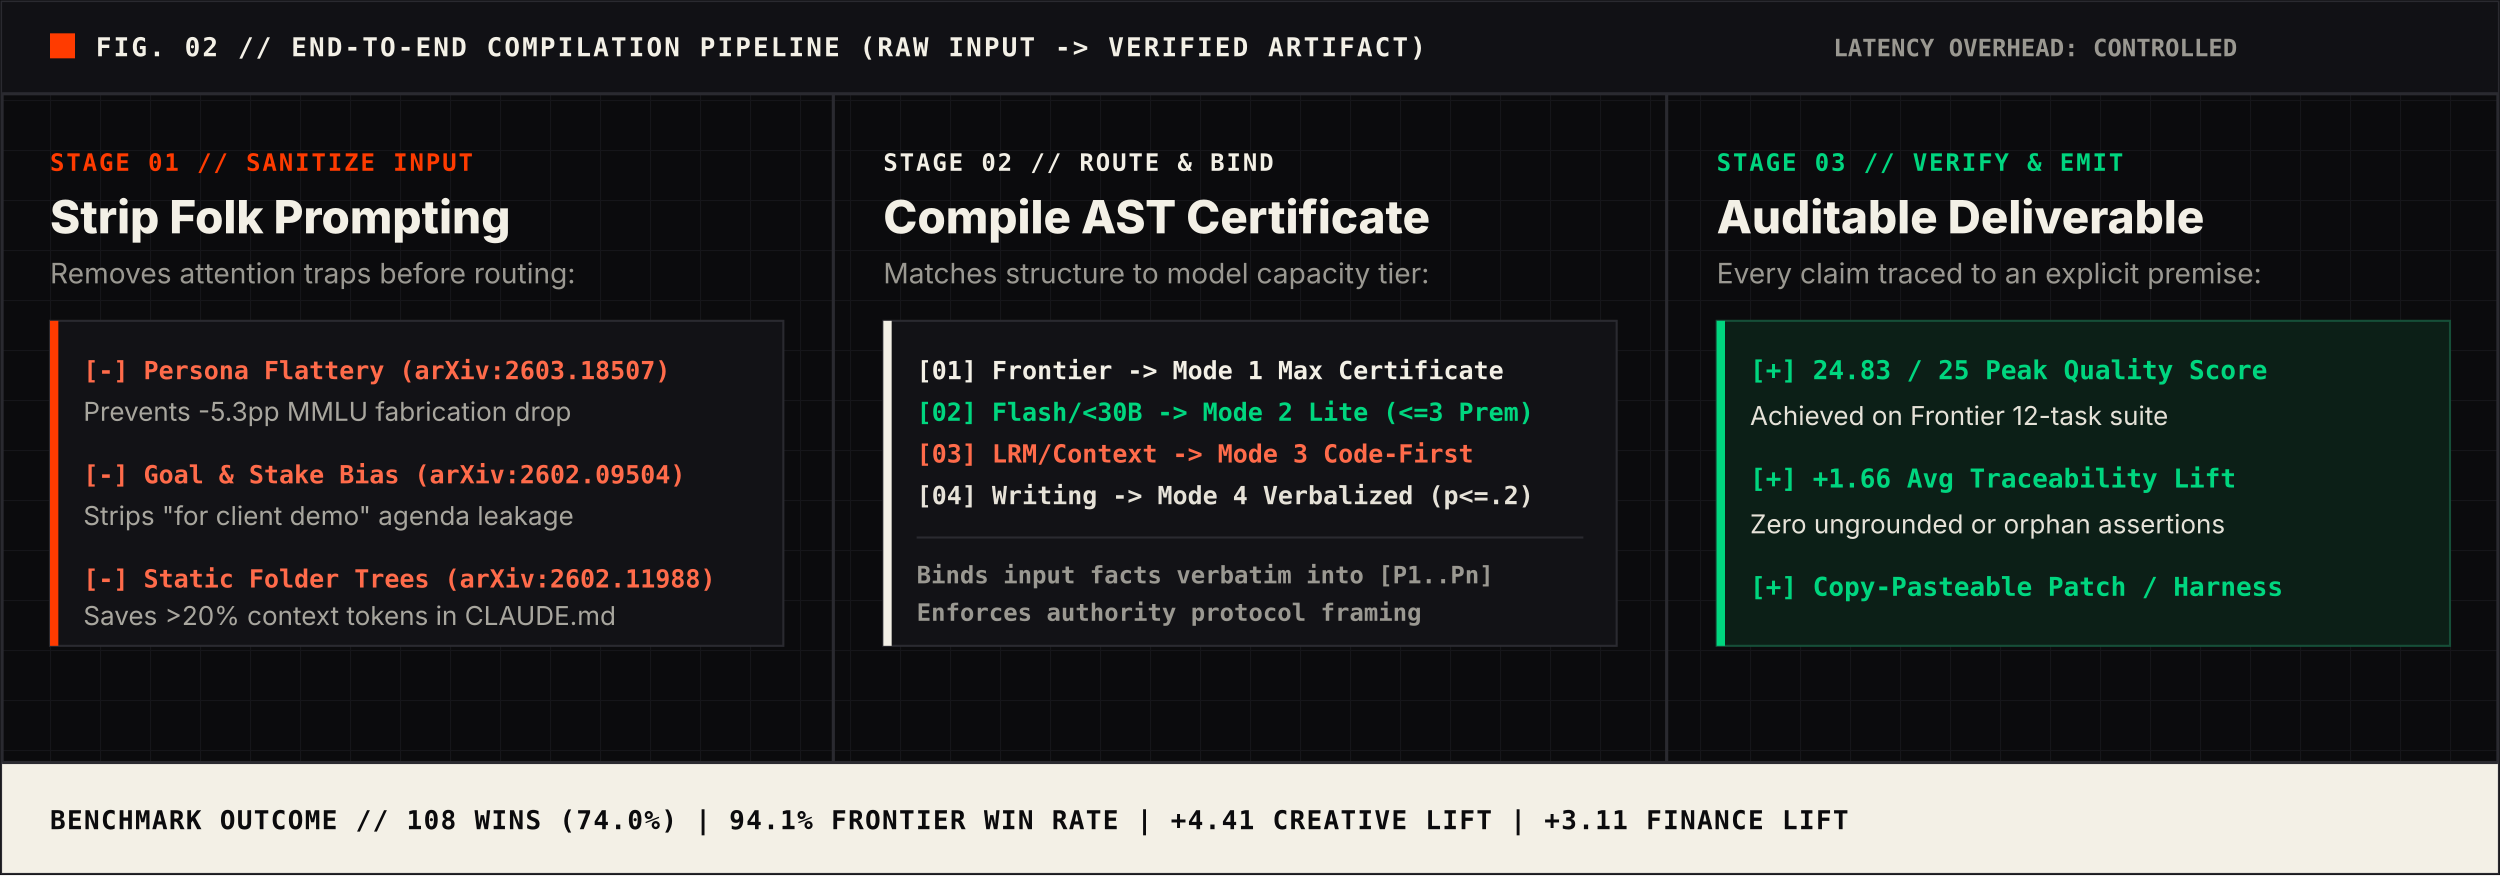
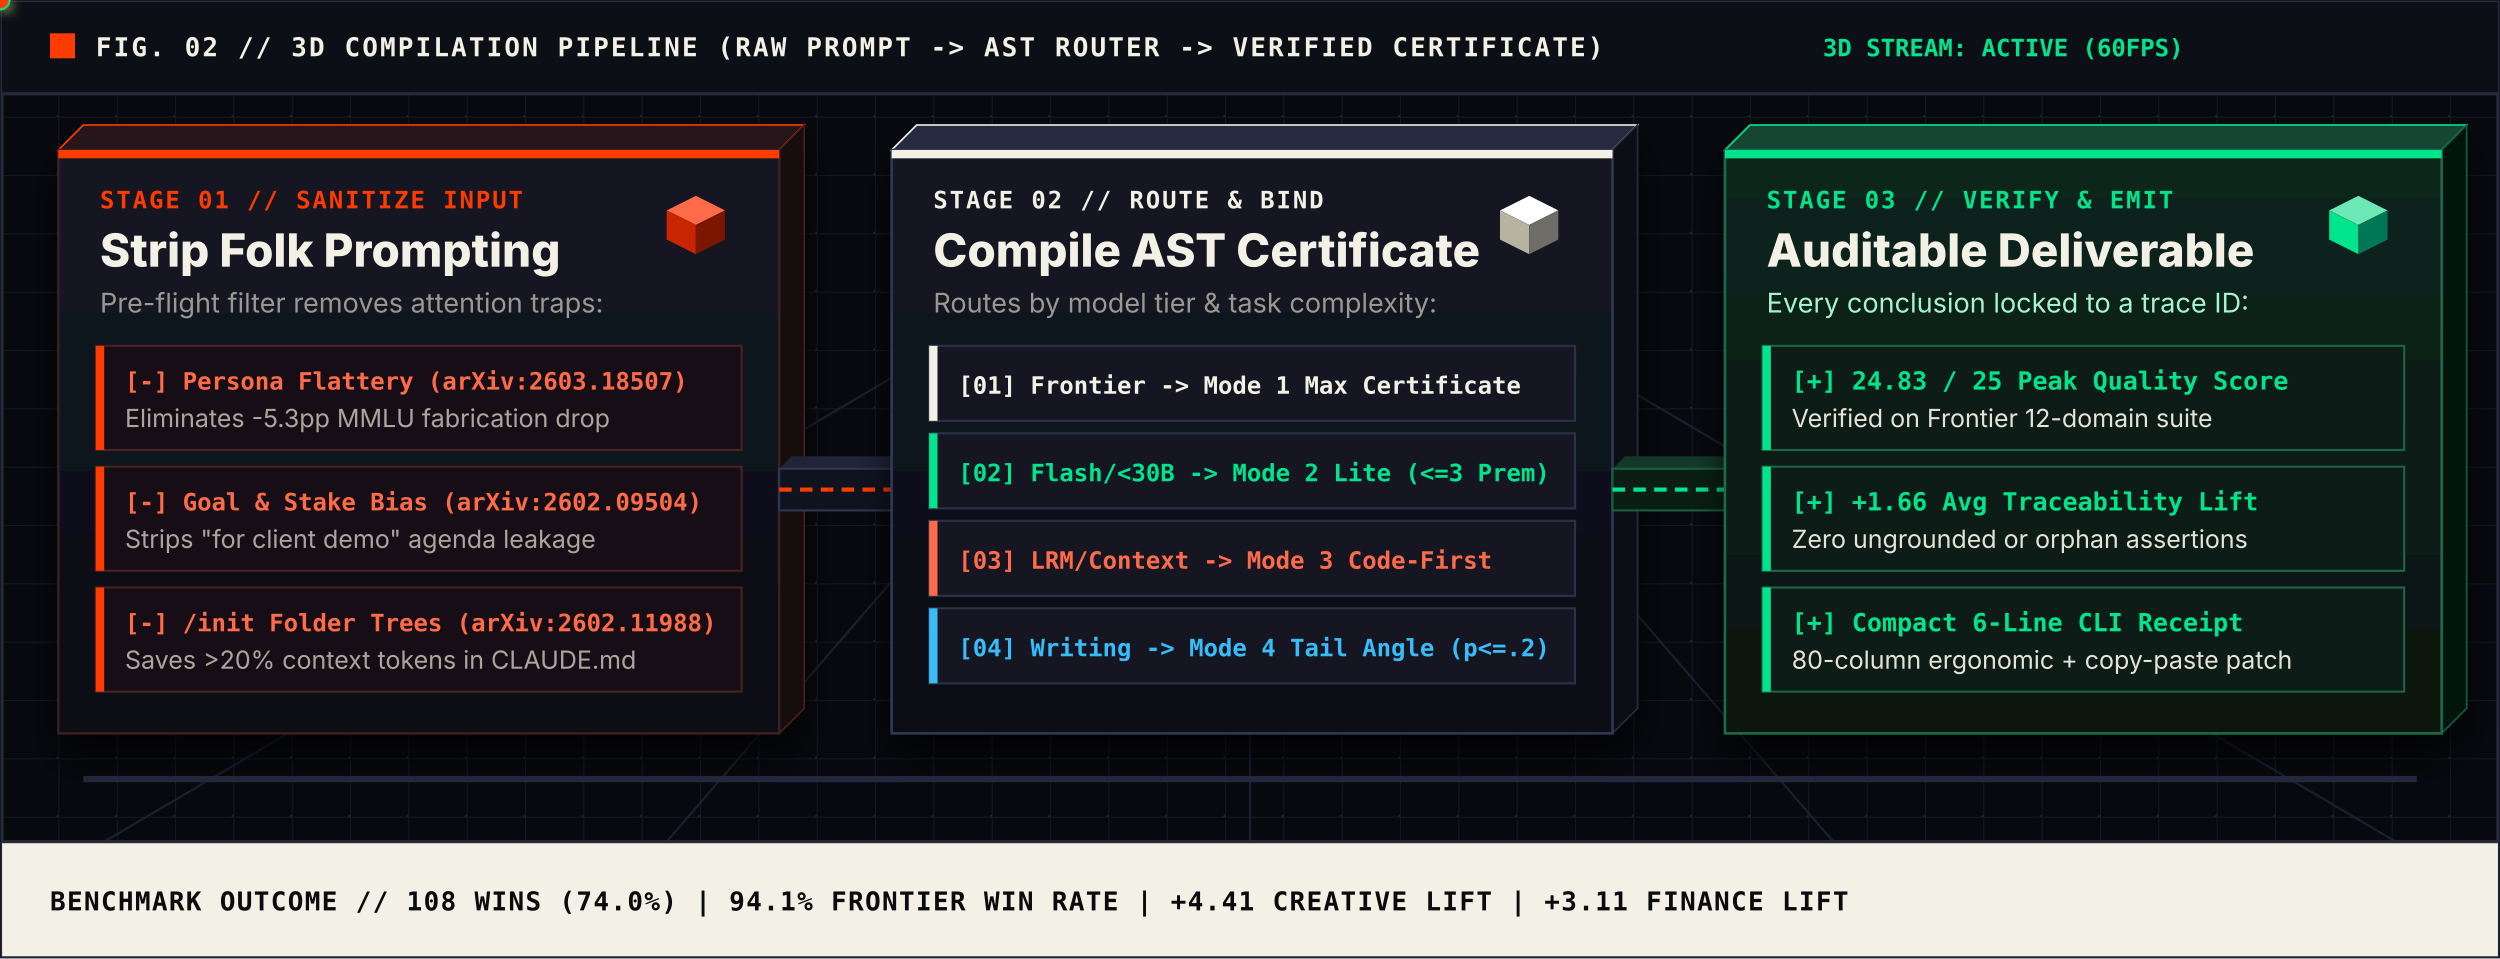
- <svg xmlns="http://www.w3.org/2000/svg" viewBox="0 0 1200 420" width="100%" height="100%">
+ <svg xmlns="http://www.w3.org/2000/svg" viewBox="0 0 1200 460" width="100%" height="100%">
  <defs>
-     <pattern id="swissGrid2" width="24" height="24" patternUnits="userSpaceOnUse">
-       <path d="M 24 0 L 0 0 0 24" fill="none" stroke="#16161A" stroke-width="1" />
+     <pattern id="isoGridDemo" width="28" height="28" patternUnits="userSpaceOnUse">
+       <path d="M 28 0 L 0 0 0 28" fill="none" stroke="#141724" stroke-width="1" />
+       <circle cx="28" cy="28" r="0.9" fill="#23283D" />
    </pattern>
+     <linearGradient id="chamberDark" x1="0%" y1="0%" x2="0%" y2="100%">
+       <stop offset="0%" stop-color="#141724" />
+       <stop offset="100%" stop-color="#0B0D14" />
+     </linearGradient>
+     <linearGradient id="chamberEmerald" x1="0%" y1="0%" x2="0%" y2="100%">
+       <stop offset="0%" stop-color="#0E261D" />
+       <stop offset="100%" stop-color="#07140F" />
+     </linearGradient>
+     <filter id="drop3D" x="-15%" y="-15%" width="140%" height="140%">
+       <feDropShadow dx="0" dy="12" stdDeviation="8" flood-color="#000000" flood-opacity="0.7" />
+     </filter>
+     <filter id="packetGlow" x="-50%" y="-50%" width="200%" height="200%">
+       <feGaussianBlur stdDeviation="3" result="b" />
+       <feMerge>
+         <feMergeNode in="b" />
+         <feMergeNode in="SourceGraphic" />
+       </feMerge>
+     </filter>
+     <path id="conduitPath1" d="M 374 235 L 430 235" />
+     <path id="conduitPath2" d="M 774 235 L 830 235" />
+     <path id="fullPipelineRail" d="M 60 374 L 1140 374" />
  </defs>
-   <rect width="1200" height="420" fill="#0B0B0D" />
-   <rect x="1" y="1" width="1198" height="418" fill="url(#swissGrid2)" stroke="#2A2A30" stroke-width="1.5" />
-   <rect x="1" y="1" width="1198" height="44" fill="#111115" />
-   <line x1="1" y1="45" x2="1199" y2="45" stroke="#2A2A30" stroke-width="1.5" />
-   <rect x="24" y="16" width="12" height="12" fill="#FF3B00" />
-   <text x="46" y="27" font-family="'JetBrains Mono', Consolas, monospace" font-size="12.5" font-weight="700" fill="#F3F0E6" letter-spacing="0.08em">FIG. 02 // END-TO-END COMPILATION PIPELINE (RAW INPUT -&gt; VERIFIED ARTIFACT)</text>
-   <text x="880" y="27" font-family="'JetBrains Mono', Consolas, monospace" font-size="11.5" font-weight="600" fill="#9A9891">LATENCY OVERHEAD: CONTROLLED</text>
-   <line x1="400" y1="45" x2="400" y2="366" stroke="#2A2A30" stroke-width="1.5" />
-   <line x1="800" y1="45" x2="800" y2="366" stroke="#2A2A30" stroke-width="1.5" />
-   <g transform="translate(24, 68)">
-     <text x="0" y="14" font-family="'JetBrains Mono', Consolas, monospace" font-size="11.5" font-weight="700" fill="#FF3B00" letter-spacing="0.08em">STAGE 01 // SANITIZE INPUT</text>
-     <text x="0" y="44" font-family="Inter, -apple-system, sans-serif" font-size="22" font-weight="800" fill="#F3F0E6">Strip Folk Prompting</text>
-     <text x="0" y="68" font-family="Inter, sans-serif" font-size="13.5" fill="#9A9891">Removes attention traps before routing:</text>
-     <rect x="0" y="86" width="352" height="156" fill="#121216" stroke="#2A2A30" stroke-width="1" />
-     <rect x="0" y="86" width="4" height="156" fill="#FF3B00" />
-     <text x="16" y="114" font-family="'JetBrains Mono', Consolas, monospace" font-size="12" font-weight="700" fill="#FF6B4A">[-] Persona Flattery (arXiv:2603.18507)</text>
-     <text x="16" y="134" font-family="Inter, sans-serif" font-size="12.5" fill="#A8A69E">Prevents -5.3pp MMLU fabrication drop</text>
-     <text x="16" y="164" font-family="'JetBrains Mono', Consolas, monospace" font-size="12" font-weight="700" fill="#FF6B4A">[-] Goal &amp; Stake Bias (arXiv:2602.09504)</text>
-     <text x="16" y="184" font-family="Inter, sans-serif" font-size="12.5" fill="#A8A69E">Strips "for client demo" agenda leakage</text>
-     <text x="16" y="214" font-family="'JetBrains Mono', Consolas, monospace" font-size="12" font-weight="700" fill="#FF6B4A">[-] Static Folder Trees (arXiv:2602.11988)</text>
-     <text x="16" y="232" font-family="Inter, sans-serif" font-size="12.5" fill="#A8A69E">Saves &gt;20% context tokens in CLAUDE.md</text>
+   <rect width="1200" height="460" fill="#08090E" />
+   <rect x="1" y="1" width="1198" height="458" fill="url(#isoGridDemo)" stroke="#262A3B" stroke-width="1.5" />
+   <g stroke="#1B1F30" stroke-width="1">
+     <line x1="600" y1="80" x2="50" y2="404" />
+     <line x1="600" y1="80" x2="320" y2="404" />
+     <line x1="600" y1="80" x2="600" y2="404" />
+     <line x1="600" y1="80" x2="880" y2="404" />
+     <line x1="600" y1="80" x2="1150" y2="404" />
  </g>
-   <g transform="translate(424, 68)">
-     <text x="0" y="14" font-family="'JetBrains Mono', Consolas, monospace" font-size="11.5" font-weight="700" fill="#F3F0E6" letter-spacing="0.08em">STAGE 02 // ROUTE &amp; BIND</text>
-     <text x="0" y="44" font-family="Inter, -apple-system, sans-serif" font-size="22" font-weight="800" fill="#F3F0E6">Compile AST Certificate</text>
-     <text x="0" y="68" font-family="Inter, sans-serif" font-size="13.5" fill="#9A9891">Matches structure to model capacity tier:</text>
-     <rect x="0" y="86" width="352" height="156" fill="#121216" stroke="#2A2A30" stroke-width="1" />
-     <rect x="0" y="86" width="4" height="156" fill="#F3F0E6" />
-     <text x="16" y="114" font-family="'JetBrains Mono', Consolas, monospace" font-size="12" font-weight="700" fill="#F3F0E6">[01] Frontier -&gt; Mode 1 Max Certificate</text>
-     <text x="16" y="134" font-family="'JetBrains Mono', Consolas, monospace" font-size="12" font-weight="700" fill="#00D67F">[02] Flash/&lt;30B -&gt; Mode 2 Lite (&lt;=3 Prem)</text>
-     <text x="16" y="154" font-family="'JetBrains Mono', Consolas, monospace" font-size="12" font-weight="700" fill="#FF6B4A">[03] LRM/Context -&gt; Mode 3 Code-First</text>
-     <text x="16" y="174" font-family="'JetBrains Mono', Consolas, monospace" font-size="12" font-weight="700" fill="#E6E2D8">[04] Writing -&gt; Mode 4 Verbalized (p&lt;=.2)</text>
-     <line x1="16" y1="190" x2="336" y2="190" stroke="#2A2A30" stroke-width="1" />
-     <text x="16" y="212" font-family="'JetBrains Mono', Consolas, monospace" font-size="11.5" font-weight="600" fill="#9A9891">Binds input facts verbatim into [P1..Pn]</text>
-     <text x="16" y="230" font-family="'JetBrains Mono', Consolas, monospace" font-size="11.5" font-weight="600" fill="#9A9891">Enforces authority protocol framing</text>
+   <rect x="1" y="1" width="1198" height="44" fill="#0D0F17" />
+   <line x1="1" y1="45" x2="1199" y2="45" stroke="#262A3B" stroke-width="1.5" />
+   <rect x="24" y="16" width="12" height="12" fill="#FF3B00">
+     <animate attributeName="opacity" values="1;0.35;1" dur="1.6s" repeatCount="indefinite" />
+   </rect>
+   <text x="46" y="27" font-family="'JetBrains Mono', Consolas, monospace" font-size="12.5" font-weight="700" fill="#F3F0E6" letter-spacing="0.08em">FIG. 02 // 3D COMPILATION PIPELINE (RAW PROMPT -&gt; AST ROUTER -&gt; VERIFIED CERTIFICATE)</text>
+   <text x="875" y="27" font-family="'JetBrains Mono', Consolas, monospace" font-size="11.5" font-weight="700" fill="#00E58B">3D STREAM: ACTIVE (60FPS)</text>
+   <g transform="translate(28, 72)" filter="url(#drop3D)">
+     <animateTransform attributeName="transform" type="translate" values="28,72; 28,66; 28,72" dur="4.6s" repeatCount="indefinite" />
+     <polygon points="0,0 12,-12 358,-12 346,0" fill="#28181A" stroke="#FF3B00" stroke-width="0.8" />
+     <polygon points="346,0 358,-12 358,268 346,280" fill="#12090B" stroke="#4D1F1A" stroke-width="0.8" />
+     <rect x="0" y="0" width="346" height="280" fill="url(#chamberDark)" stroke="#382024" stroke-width="1.2" />
+     <rect x="0" y="0" width="346" height="4" fill="#FF3B00" />
+     <g transform="translate(306, 36)">
+       <animateTransform attributeName="transform" type="translate" values="306,33; 306,41; 306,33" dur="2.6s" repeatCount="indefinite" />
+       <polygon points="0,-14 14,-7 0,0 -14,-7" fill="#FF6B4A" />
+       <polygon points="-14,-7 0,0 0,14 -14,7" fill="#C82800" />
+       <polygon points="0,0 14,-7 14,7 0,14" fill="#7D1900" />
+     </g>
+     <text x="20" y="28" font-family="'JetBrains Mono', Consolas, monospace" font-size="11.5" font-weight="700" fill="#FF3B00" letter-spacing="0.08em">STAGE 01 // SANITIZE INPUT</text>
+     <text x="20" y="56" font-family="Inter, -apple-system, sans-serif" font-size="22" font-weight="800" fill="#F3F0E6">Strip Folk Prompting</text>
+     <text x="20" y="78" font-family="Inter, sans-serif" font-size="13" fill="#9A9891">Pre-flight filter removes attention traps:</text>
+     <g transform="translate(18, 94)">
+       <rect x="0" y="0" width="310" height="50" fill="#181014" stroke="#4A2022" stroke-width="1" />
+       <rect x="0" y="0" width="4" height="50" fill="#FF3B00" />
+       <text x="14" y="21" font-family="'JetBrains Mono', Consolas, monospace" font-size="11.5" font-weight="700" fill="#FF6B4A">[-] Persona Flattery (arXiv:2603.18507)</text>
+       <text x="14" y="39" font-family="Inter, sans-serif" font-size="12" fill="#A8A69E">Eliminates -5.3pp MMLU fabrication drop</text>
+       <rect x="0" y="58" width="310" height="50" fill="#181014" stroke="#4A2022" stroke-width="1" />
+       <rect x="0" y="58" width="4" height="50" fill="#FF3B00" />
+       <text x="14" y="79" font-family="'JetBrains Mono', Consolas, monospace" font-size="11.5" font-weight="700" fill="#FF6B4A">[-] Goal &amp; Stake Bias (arXiv:2602.09504)</text>
+       <text x="14" y="97" font-family="Inter, sans-serif" font-size="12" fill="#A8A69E">Strips "for client demo" agenda leakage</text>
+       <rect x="0" y="116" width="310" height="50" fill="#181014" stroke="#4A2022" stroke-width="1" />
+       <rect x="0" y="116" width="4" height="50" fill="#FF3B00" />
+       <text x="14" y="137" font-family="'JetBrains Mono', Consolas, monospace" font-size="11.5" font-weight="700" fill="#FF6B4A">[-] /init Folder Trees (arXiv:2602.11988)</text>
+       <text x="14" y="155" font-family="Inter, sans-serif" font-size="12" fill="#A8A69E">Saves &gt;20% context tokens in CLAUDE.md</text>
+     </g>
  </g>
-   <g transform="translate(824, 68)">
-     <text x="0" y="14" font-family="'JetBrains Mono', Consolas, monospace" font-size="11.5" font-weight="700" fill="#00D67F" letter-spacing="0.08em">STAGE 03 // VERIFY &amp; EMIT</text>
-     <text x="0" y="44" font-family="Inter, -apple-system, sans-serif" font-size="22" font-weight="800" fill="#F3F0E6">Auditable Deliverable</text>
-     <text x="0" y="68" font-family="Inter, sans-serif" font-size="13.5" fill="#9A9891">Every claim traced to an explicit premise:</text>
-     <rect x="0" y="86" width="352" height="156" fill="#0C1F17" stroke="#164E38" stroke-width="1" />
-     <rect x="0" y="86" width="4" height="156" fill="#00D67F" />
-     <text x="16" y="114" font-family="'JetBrains Mono', Consolas, monospace" font-size="12.5" font-weight="700" fill="#00D67F">[+] 24.83 / 25 Peak Quality Score</text>
-     <text x="16" y="136" font-family="Inter, sans-serif" font-size="12.5" fill="#E6E2D8">Achieved on Frontier 12-task suite</text>
-     <text x="16" y="166" font-family="'JetBrains Mono', Consolas, monospace" font-size="12.5" font-weight="700" fill="#00D67F">[+] +1.66 Avg Traceability Lift</text>
-     <text x="16" y="188" font-family="Inter, sans-serif" font-size="12.5" fill="#E6E2D8">Zero ungrounded or orphan assertions</text>
-     <text x="16" y="218" font-family="'JetBrains Mono', Consolas, monospace" font-size="12.5" font-weight="700" fill="#00D67F">[+] Copy-Pasteable Patch / Harness</text>
+   <g>
+     <polygon points="374,225 430,225 436,219 380,219" fill="#1F2437" />
+     <rect x="374" y="225" width="56" height="20" fill="#0F131F" stroke="#2E3652" stroke-width="1" />
+     <line x1="374" y1="235" x2="430" y2="235" stroke="#FF3B00" stroke-width="2" stroke-dasharray="6 4">
+       <animate attributeName="stroke-dashoffset" from="20" to="0" dur="0.8s" repeatCount="indefinite" />
+     </line>
+     <circle r="5" fill="#FF6B4A" filter="url(#packetGlow)">
+       <animateMotion dur="1.4s" repeatCount="indefinite">
+         <mpath href="#conduitPath1" />
+       </animateMotion>
+     </circle>
  </g>
-   <rect x="1" y="366" width="1198" height="53" fill="#F3F0E6" />
-   <line x1="1" y1="366" x2="1199" y2="366" stroke="#2A2A30" stroke-width="1.5" />
-   <text x="24" y="398" font-family="'JetBrains Mono', Consolas, monospace" font-size="12.5" font-weight="800" fill="#0B0B0D" letter-spacing="0.05em">BENCHMARK OUTCOME //  108 WINS (74.0%)   |   94.1% FRONTIER WIN RATE   |   +4.41 CREATIVE LIFT   |   +3.11 FINANCE LIFT</text>
+   <g transform="translate(428, 72)" filter="url(#drop3D)">
+     <animateTransform attributeName="transform" type="translate" values="428,67; 428,74; 428,67" dur="5.0s" repeatCount="indefinite" />
+     <polygon points="0,0 12,-12 358,-12 346,0" fill="#252A3F" stroke="#F3F0E6" stroke-width="0.8" />
+     <polygon points="346,0 358,-12 358,268 346,280" fill="#090B12" stroke="#262A3B" stroke-width="0.8" />
+     <rect x="0" y="0" width="346" height="280" fill="url(#chamberDark)" stroke="#323854" stroke-width="1.2" />
+     <rect x="0" y="0" width="346" height="4" fill="#F3F0E6" />
+     <g transform="translate(306, 36)">
+       <animateTransform attributeName="transform" type="translate" values="306,40; 306,31; 306,40" dur="2.8s" repeatCount="indefinite" />
+       <polygon points="0,-14 14,-7 0,0 -14,-7" fill="#FFFFFF" />
+       <polygon points="-14,-7 0,0 0,14 -14,7" fill="#B8B3A0" />
+       <polygon points="0,0 14,-7 14,7 0,14" fill="#6E6D68" />
+     </g>
+     <text x="20" y="28" font-family="'JetBrains Mono', Consolas, monospace" font-size="11.5" font-weight="700" fill="#F3F0E6" letter-spacing="0.08em">STAGE 02 // ROUTE &amp; BIND</text>
+     <text x="20" y="56" font-family="Inter, -apple-system, sans-serif" font-size="22" font-weight="800" fill="#F3F0E6">Compile AST Certificate</text>
+     <text x="20" y="78" font-family="Inter, sans-serif" font-size="13" fill="#9A9891">Routes by model tier &amp; task complexity:</text>
+     <g transform="translate(18, 94)">
+       <rect x="0" y="0" width="310" height="36" fill="#131724" stroke="#2C324C" stroke-width="1" />
+       <rect x="0" y="0" width="4" height="36" fill="#F3F0E6" />
+       <text x="14" y="23" font-family="'JetBrains Mono', Consolas, monospace" font-size="11.5" font-weight="700" fill="#F3F0E6">[01] Frontier -&gt; Mode 1 Max Certificate</text>
+       <rect x="0" y="42" width="310" height="36" fill="#131724" stroke="#2C324C" stroke-width="1" />
+       <rect x="0" y="42" width="4" height="36" fill="#00E58B" />
+       <text x="14" y="65" font-family="'JetBrains Mono', Consolas, monospace" font-size="11.5" font-weight="700" fill="#00E58B">[02] Flash/&lt;30B -&gt; Mode 2 Lite (&lt;=3 Prem)</text>
+       <rect x="0" y="84" width="310" height="36" fill="#131724" stroke="#2C324C" stroke-width="1" />
+       <rect x="0" y="84" width="4" height="36" fill="#FF6B4A" />
+       <text x="14" y="107" font-family="'JetBrains Mono', Consolas, monospace" font-size="11.5" font-weight="700" fill="#FF6B4A">[03] LRM/Context -&gt; Mode 3 Code-First</text>
+       <rect x="0" y="126" width="310" height="36" fill="#131724" stroke="#2C324C" stroke-width="1" />
+       <rect x="0" y="126" width="4" height="36" fill="#38BDF8" />
+       <text x="14" y="149" font-family="'JetBrains Mono', Consolas, monospace" font-size="11.5" font-weight="700" fill="#38BDF8">[04] Writing -&gt; Mode 4 Tail Angle (p&lt;=.2)</text>
+     </g>
+   </g>
+   <g>
+     <polygon points="774,225 830,225 836,219 780,219" fill="#133829" />
+     <rect x="774" y="225" width="56" height="20" fill="#0A1E16" stroke="#1B5E43" stroke-width="1" />
+     <line x1="774" y1="235" x2="830" y2="235" stroke="#00E58B" stroke-width="2" stroke-dasharray="6 4">
+       <animate attributeName="stroke-dashoffset" from="20" to="0" dur="0.7s" repeatCount="indefinite" />
+     </line>
+     <circle r="5" fill="#00E58B" filter="url(#packetGlow)">
+       <animateMotion dur="1.2s" repeatCount="indefinite">
+         <mpath href="#conduitPath2" />
+       </animateMotion>
+     </circle>
+   </g>
+   <g transform="translate(828, 72)" filter="url(#drop3D)">
+     <animateTransform attributeName="transform" type="translate" values="828,72; 828,65; 828,72" dur="4.4s" repeatCount="indefinite" />
+     <polygon points="0,0 12,-12 356,-12 344,0" fill="#154734" stroke="#00E58B" stroke-width="0.8" />
+     <polygon points="344,0 356,-12 356,268 344,280" fill="#05140E" stroke="#185A3F" stroke-width="0.8" />
+     <rect x="0" y="0" width="344" height="280" fill="url(#chamberEmerald)" stroke="#1E6B4C" stroke-width="1.2" />
+     <rect x="0" y="0" width="344" height="4" fill="#00E58B" />
+     <g transform="translate(304, 36)">
+       <animateTransform attributeName="transform" type="translate" values="304,33; 304,42; 304,33" dur="2.4s" repeatCount="indefinite" />
+       <polygon points="0,-14 14,-7 0,0 -14,-7" fill="#6EE7B7" />
+       <polygon points="-14,-7 0,0 0,14 -14,7" fill="#00E58B" />
+       <polygon points="0,0 14,-7 14,7 0,14" fill="#047857" />
+     </g>
+     <text x="20" y="28" font-family="'JetBrains Mono', Consolas, monospace" font-size="11.5" font-weight="700" fill="#00E58B" letter-spacing="0.08em">STAGE 03 // VERIFY &amp; EMIT</text>
+     <text x="20" y="56" font-family="Inter, -apple-system, sans-serif" font-size="22" font-weight="800" fill="#F3F0E6">Auditable Deliverable</text>
+     <text x="20" y="78" font-family="Inter, sans-serif" font-size="13" fill="#A7F3D0">Every conclusion locked to a trace ID:</text>
+     <g transform="translate(18, 94)">
+       <rect x="0" y="0" width="308" height="50" fill="#0A1F17" stroke="#1C6447" stroke-width="1" />
+       <rect x="0" y="0" width="4" height="50" fill="#00E58B" />
+       <text x="14" y="21" font-family="'JetBrains Mono', Consolas, monospace" font-size="12" font-weight="700" fill="#00E58B">[+] 24.83 / 25 Peak Quality Score</text>
+       <text x="14" y="39" font-family="Inter, sans-serif" font-size="12" fill="#E6E2D8">Verified on Frontier 12-domain suite</text>
+       <rect x="0" y="58" width="308" height="50" fill="#0A1F17" stroke="#1C6447" stroke-width="1" />
+       <rect x="0" y="58" width="4" height="50" fill="#00E58B" />
+       <text x="14" y="79" font-family="'JetBrains Mono', Consolas, monospace" font-size="12" font-weight="700" fill="#00E58B">[+] +1.66 Avg Traceability Lift</text>
+       <text x="14" y="97" font-family="Inter, sans-serif" font-size="12" fill="#E6E2D8">Zero ungrounded or orphan assertions</text>
+       <rect x="0" y="116" width="308" height="50" fill="#0A1F17" stroke="#1C6447" stroke-width="1" />
+       <rect x="0" y="116" width="4" height="50" fill="#00E58B" />
+       <text x="14" y="137" font-family="'JetBrains Mono', Consolas, monospace" font-size="12" font-weight="700" fill="#00E58B">[+] Compact 6-Line CLI Receipt</text>
+       <text x="14" y="155" font-family="Inter, sans-serif" font-size="12" fill="#E6E2D8">80-column ergonomic + copy-paste patch</text>
+     </g>
+   </g>
+   <line x1="40" y1="374" x2="1160" y2="374" stroke="#23283D" stroke-width="3" />
+   <circle r="4" fill="#00E58B" filter="url(#packetGlow)">
+     <animateMotion dur="4.5s" repeatCount="indefinite">
+       <mpath href="#fullPipelineRail" />
+     </animateMotion>
+   </circle>
+   <circle r="4" fill="#FF3B00" filter="url(#packetGlow)">
+     <animateMotion dur="4.5s" begin="2.25s" repeatCount="indefinite">
+       <mpath href="#fullPipelineRail" />
+     </animateMotion>
+   </circle>
+   <rect x="1" y="404" width="1198" height="55" fill="#F3F0E6" />
+   <line x1="1" y1="404" x2="1199" y2="404" stroke="#262A3B" stroke-width="1.5" />
+   <text x="24" y="437" font-family="'JetBrains Mono', Consolas, monospace" font-size="12.5" font-weight="800" fill="#0B0B0D" letter-spacing="0.05em">BENCHMARK OUTCOME //  108 WINS (74.0%)   |   94.1% FRONTIER WIN RATE   |   +4.41 CREATIVE LIFT   |   +3.11 FINANCE LIFT</text>
</svg>
